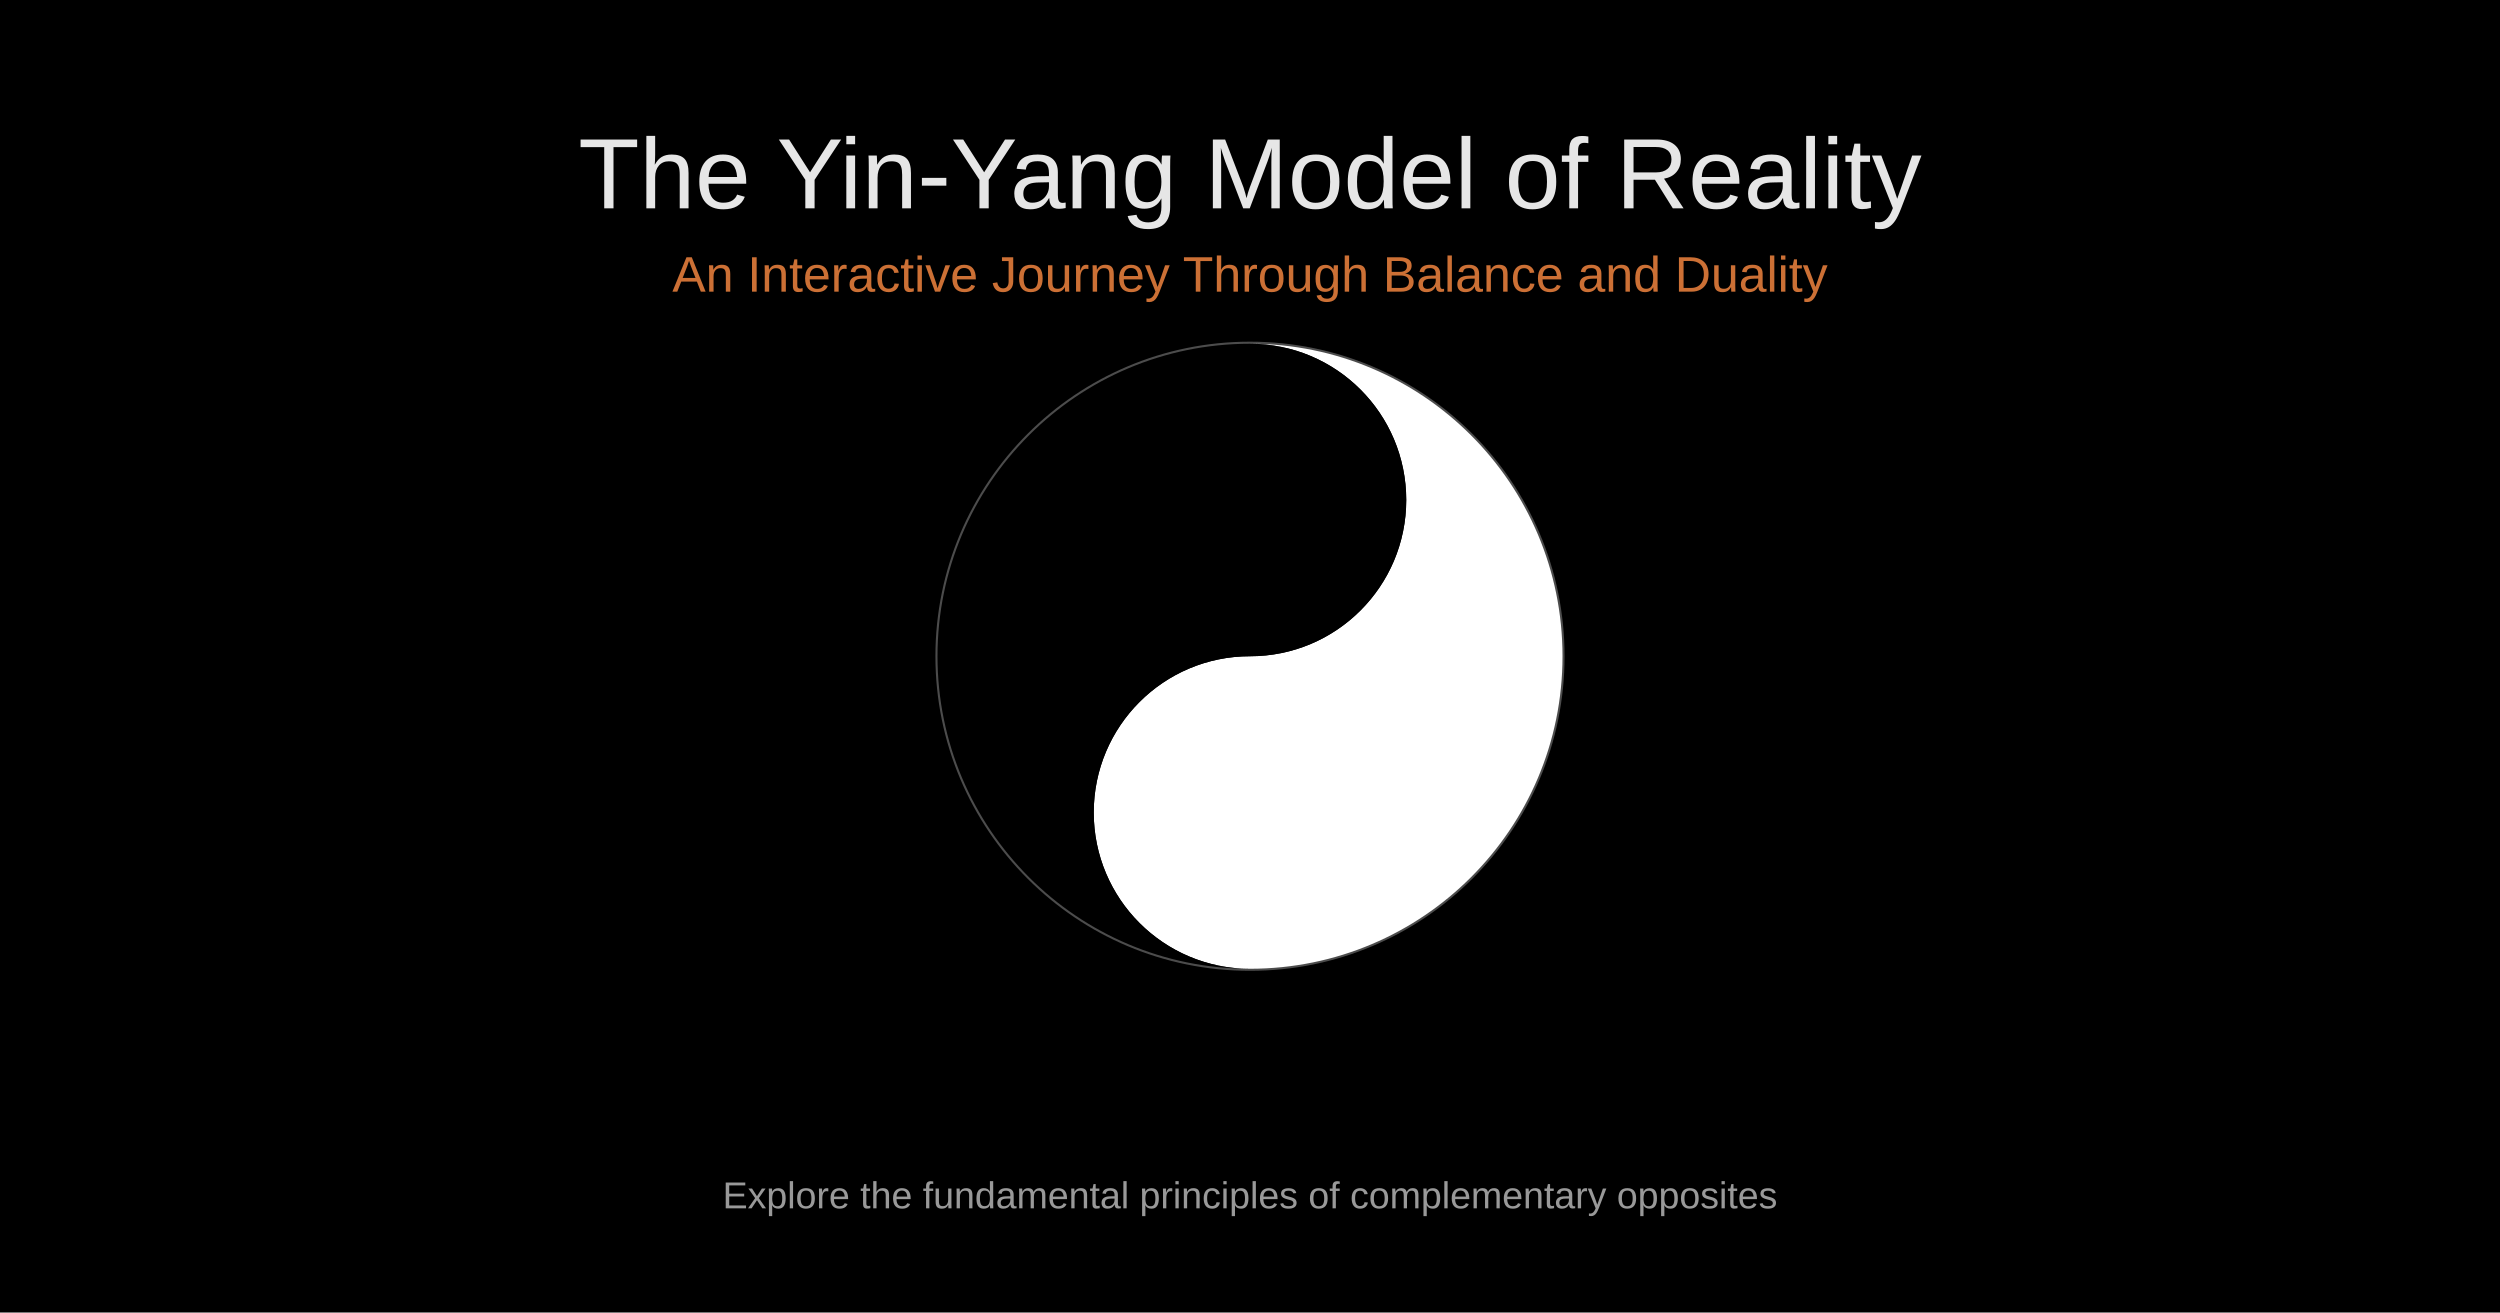
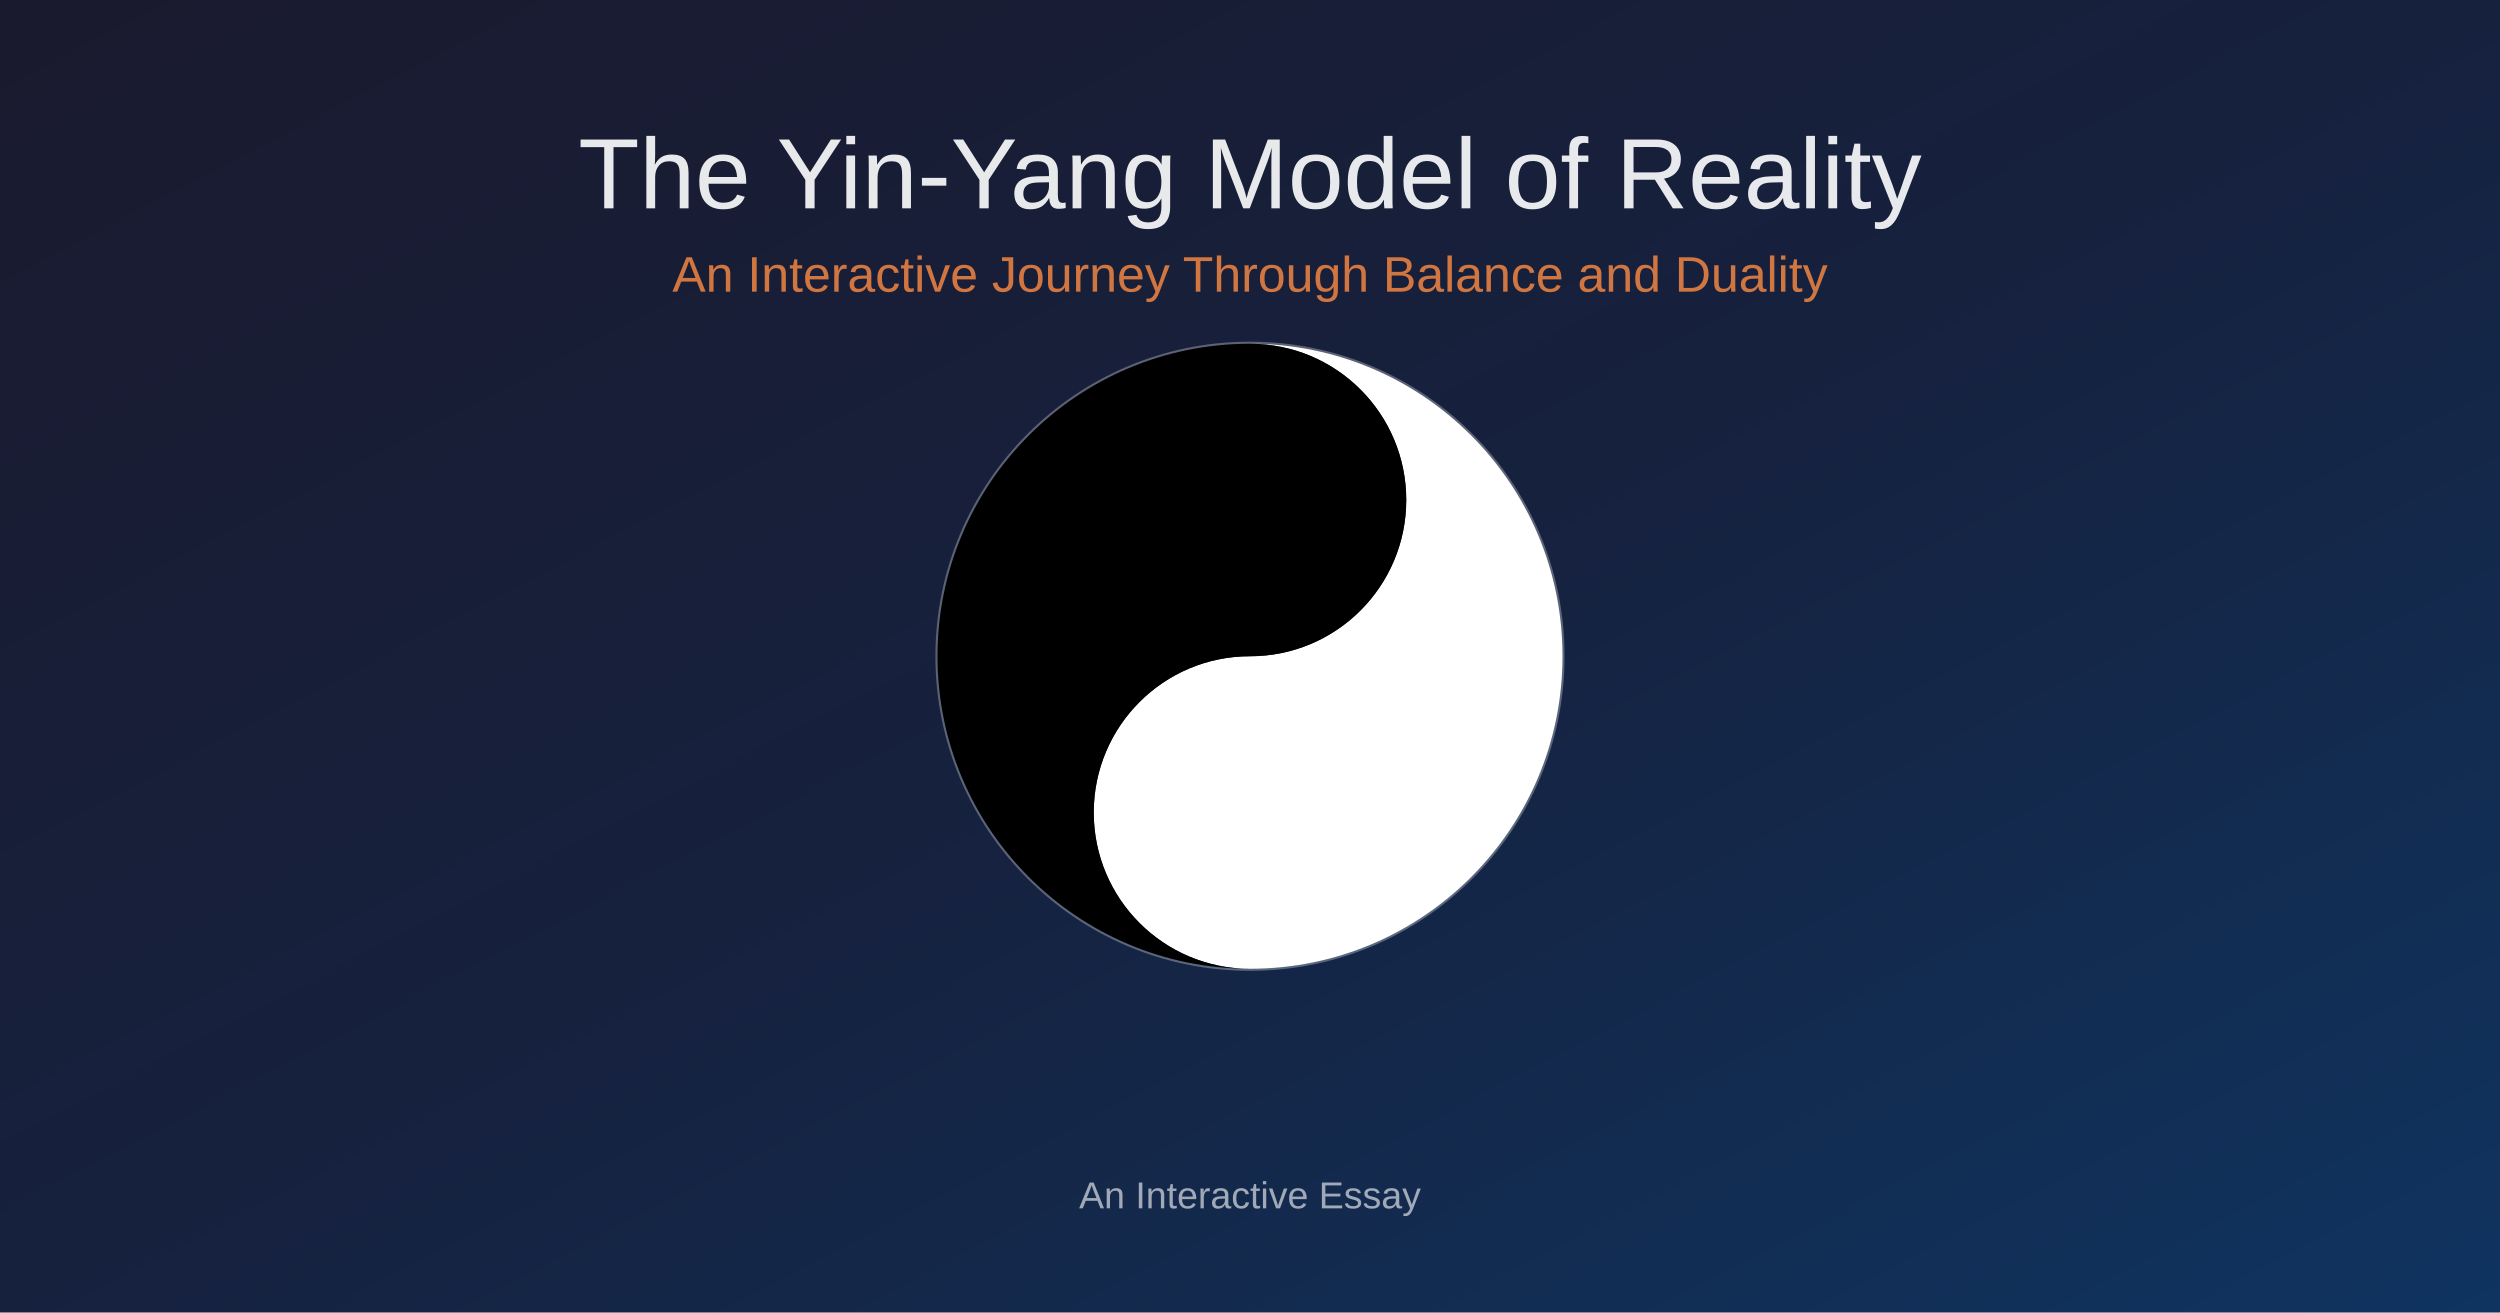
<svg xmlns="http://www.w3.org/2000/svg" width="1200" height="630" viewBox="0 0 1200 630">
-   <rect width="1200" height="630" fill="linear-gradient(135deg, #1a1a2e 0%, #16213e 50%, #0f3460 100%)" />
+   <defs>
+     <linearGradient id="backgroundGradient" x1="0%" y1="0%" x2="100%" y2="100%">
+       <stop offset="0%" style="stop-color:#1a1a2e;stop-opacity:1" />
+       <stop offset="50%" style="stop-color:#16213e;stop-opacity:1" />
+       <stop offset="100%" style="stop-color:#0f3460;stop-opacity:1" />
+     </linearGradient>
+   </defs>
+   <rect width="1200" height="630" fill="url(#backgroundGradient)" />
  <g transform="translate(600, 315)">
    <circle r="150" fill="none" stroke="rgba(255, 255, 255, 0.3)" stroke-width="2" />
    <path d="M 0,-150 A 150,150 0 0,1 0,150 A 75,75 0 0,1 0,0 A 75,75 0 0,0 0,-150 Z" fill="#ffffff" />
    <path d="M 0,150 A 150,150 0 0,1 0,-150 A 75,75 0 0,1 0,0 A 75,75 0 0,0 0,150 Z" fill="#000000" />
    <circle cx="0" cy="-75" r="25" fill="#000000" />
    <circle cx="0" cy="75" r="25" fill="#ffffff" />
  </g>
  <text x="600" y="100" text-anchor="middle" fill="rgba(255, 255, 255, 0.9)" font-family="Arial, sans-serif" font-size="48" font-weight="300">
    The Yin-Yang Model of Reality
  </text>
  <text x="600" y="140" text-anchor="middle" fill="rgba(255, 140, 66, 0.8)" font-family="Arial, sans-serif" font-size="24">
    An Interactive Journey Through Balance and Duality
  </text>
  <text x="600" y="580" text-anchor="middle" fill="rgba(255, 255, 255, 0.6)" font-family="Arial, sans-serif" font-size="18">
-     Explore the fundamental principles of complementary opposites
+     An Interactive Essay
  </text>
</svg>
